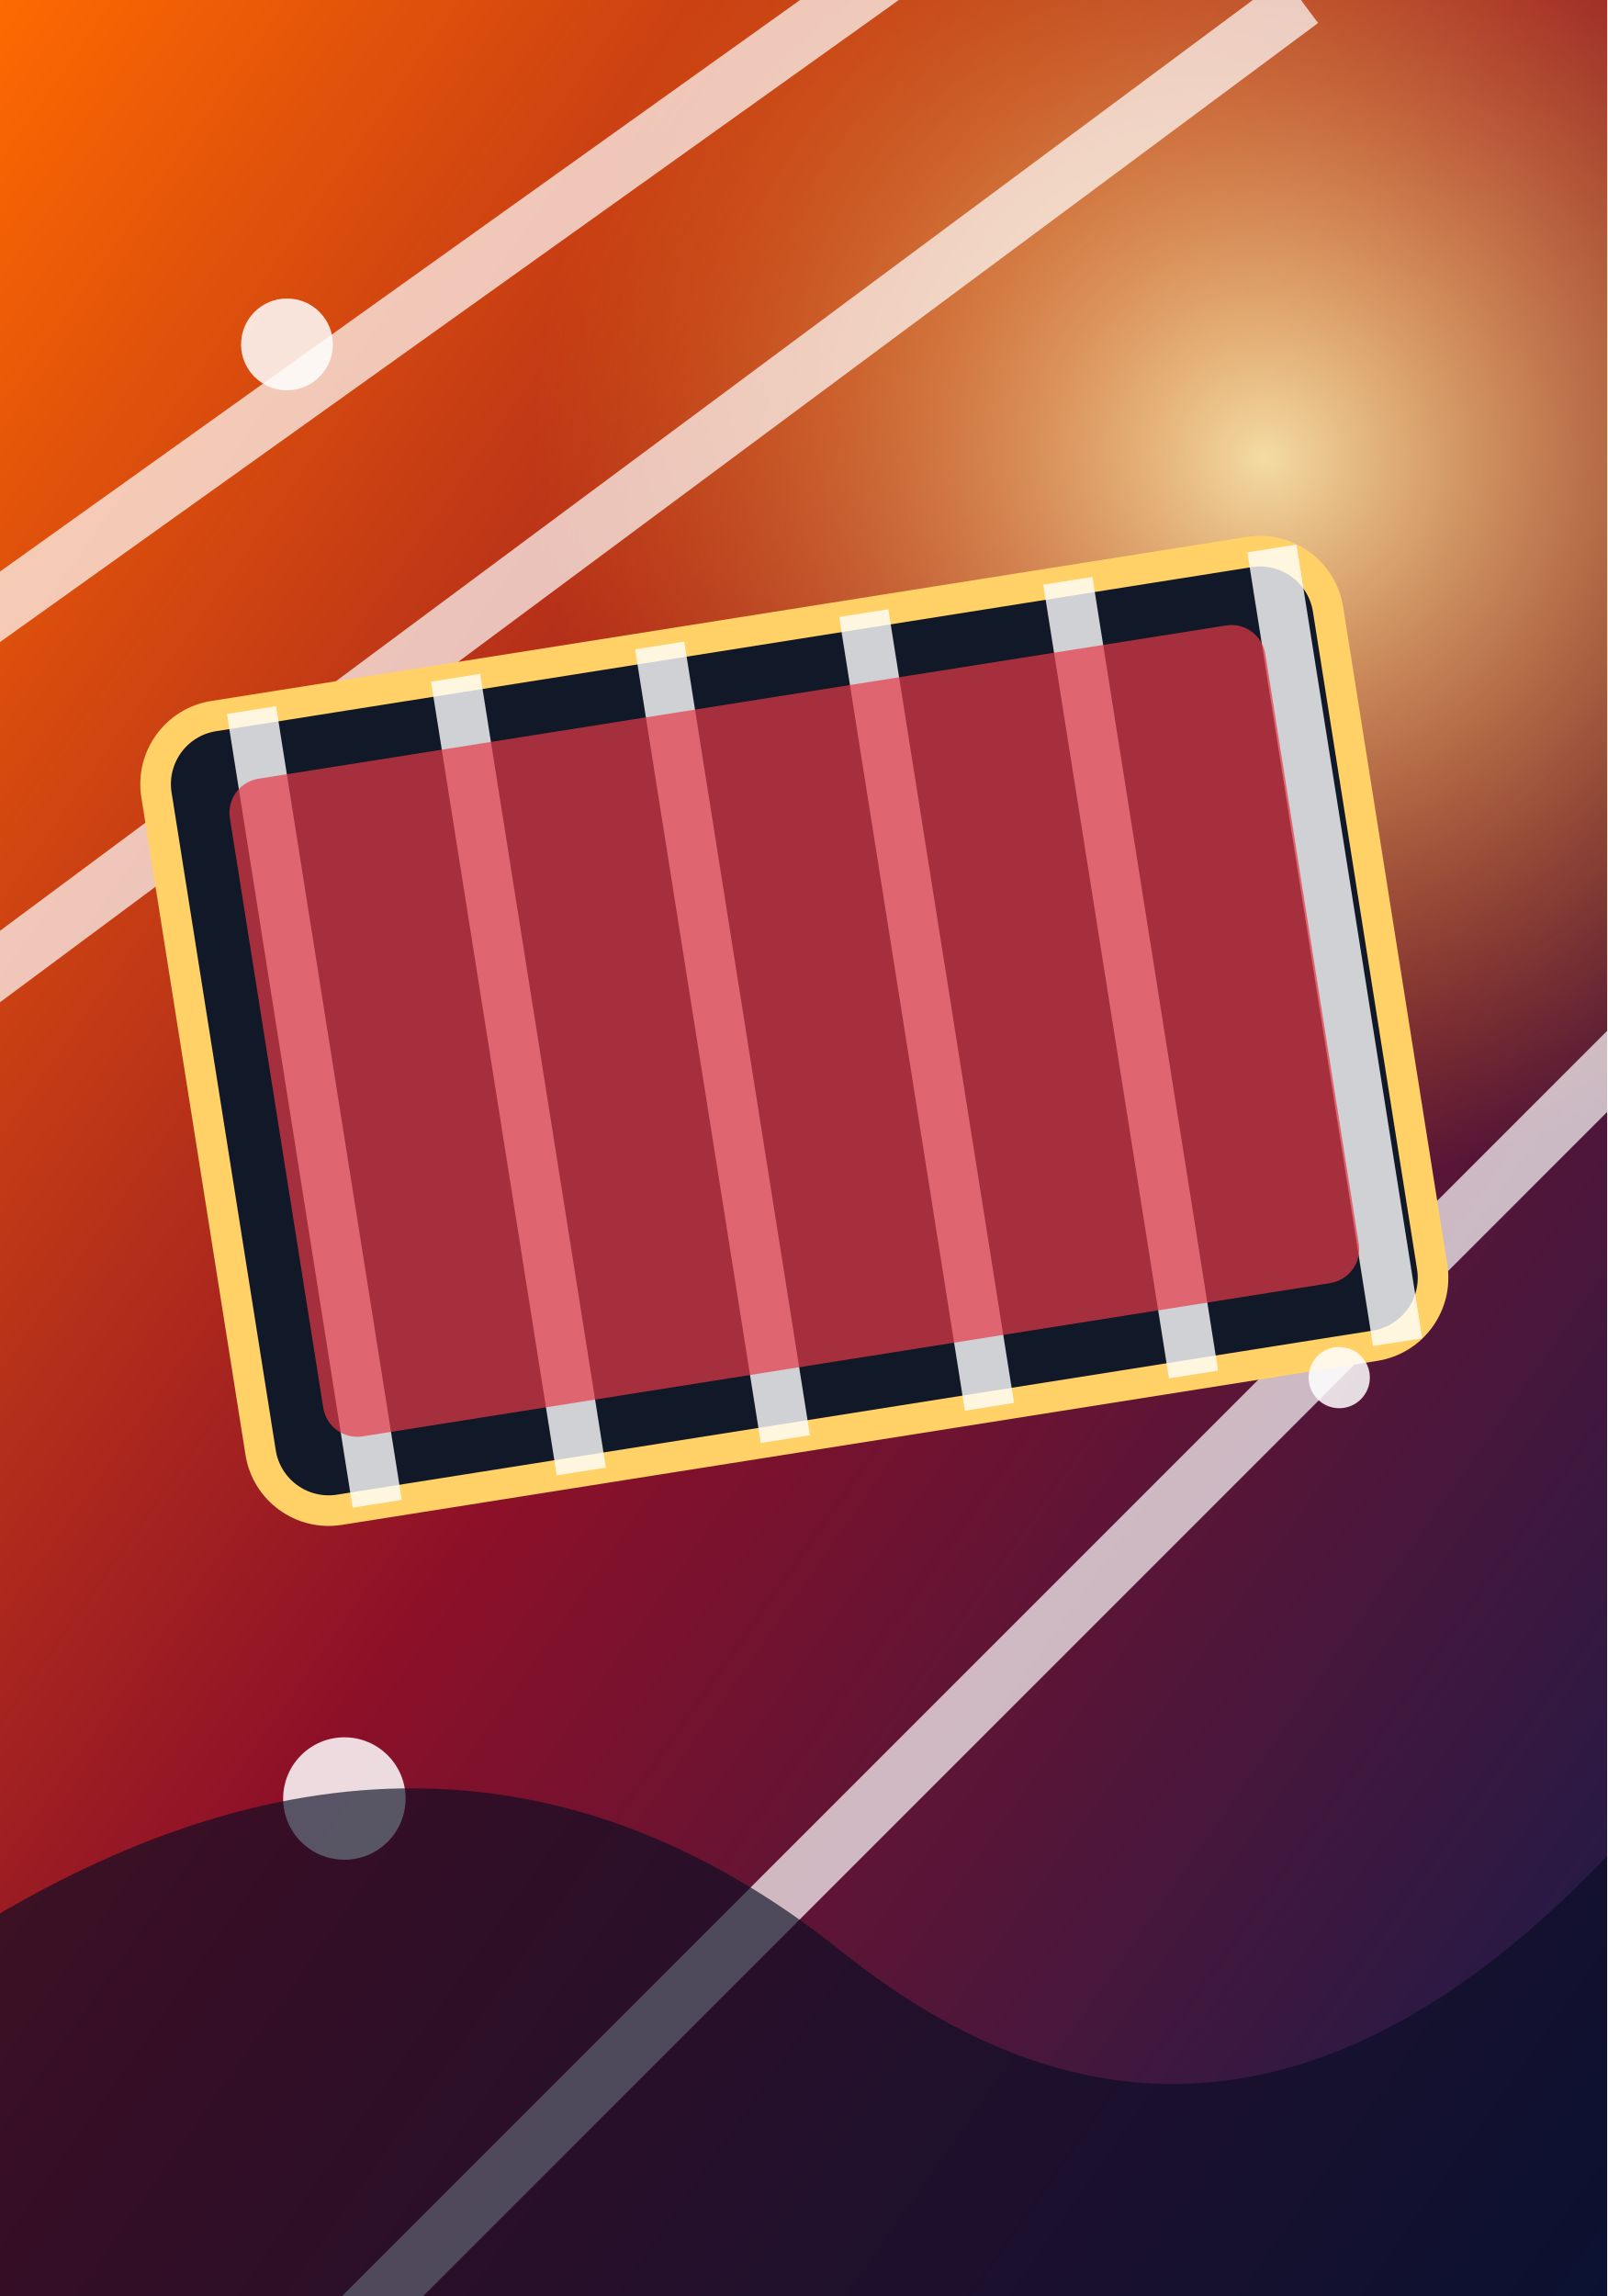
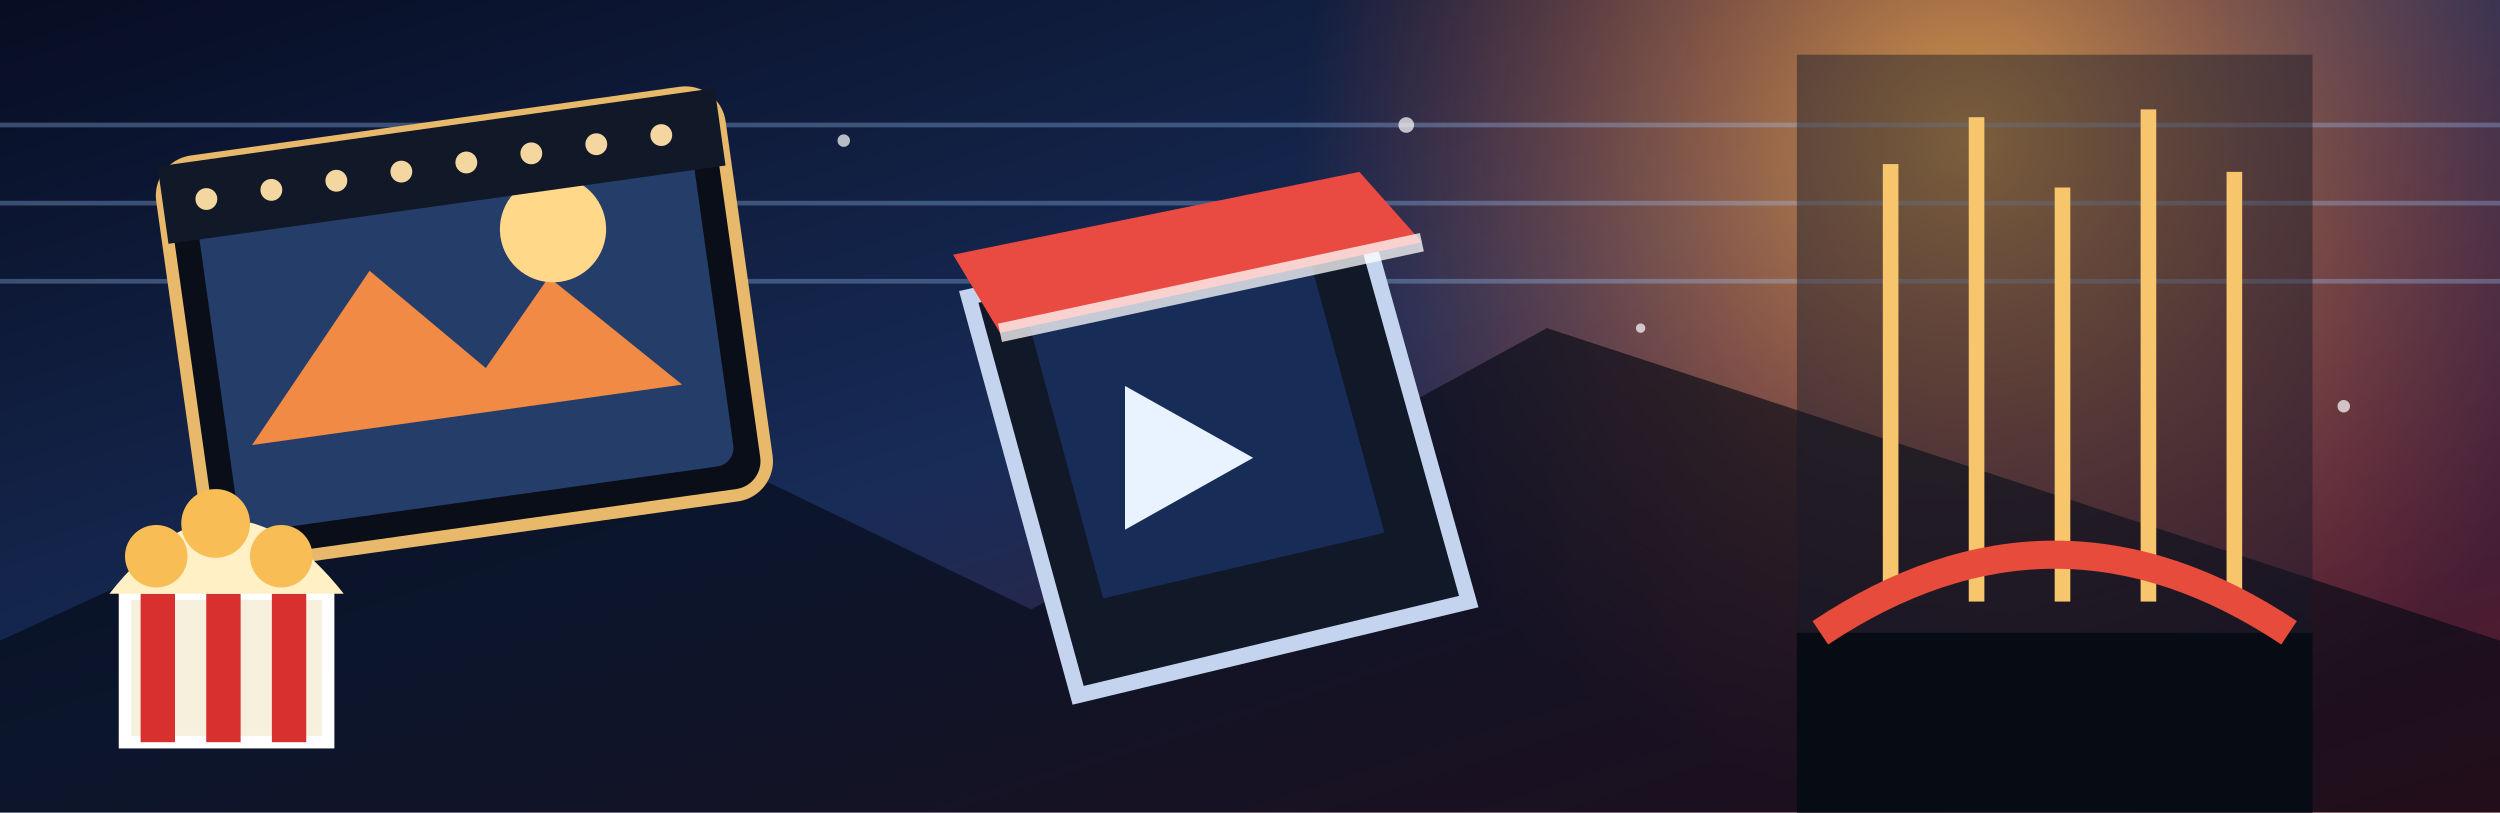
- <svg xmlns="http://www.w3.org/2000/svg" viewBox="0 0 420 600">
+ <svg xmlns="http://www.w3.org/2000/svg" viewBox="0 0 1600 520" preserveAspectRatio="xMidYMid slice">
  <defs>
-     <linearGradient id="g" x2="1" y2="1">
-       <stop stop-color="#ff6a00" />
-       <stop offset=".48" stop-color="#8d1028" />
-       <stop offset="1" stop-color="#101c4b" />
+     <linearGradient id="bg" x2="1" y2="1">
+       <stop stop-color="#070d22" />
+       <stop offset=".48" stop-color="#182c58" />
+       <stop offset="1" stop-color="#5b1725" />
    </linearGradient>
-     <radialGradient id="l">
-       <stop stop-color="#fff2b0" stop-opacity=".9" />
-       <stop offset="1" stop-color="#ff9b00" stop-opacity="0" />
+     <radialGradient id="glow">
+       <stop stop-color="#ffb347" stop-opacity=".8" />
+       <stop offset="1" stop-color="#ff5a36" stop-opacity="0" />
    </radialGradient>
+     <linearGradient id="gold" x2="0" y2="1">
+       <stop stop-color="#ffe6a1" />
+       <stop offset="1" stop-color="#9a4b18" />
+     </linearGradient>
  </defs>
-   <rect width="420" height="600" fill="url(#g)" />
-   <circle cx="330" cy="120" r="190" fill="url(#l)" />
-   <g fill="none" stroke="#fff" stroke-width="15" opacity=".7">
-     <path d="M-30 180L250 -20M-10 260L340 0M80 620L450 250" />
+   <rect width="1600" height="520" fill="url(#bg)" />
+   <circle cx="1260" cy="90" r="430" fill="url(#glow)" />
+   <path d="M0 410L360 245 660 390 990 210 1600 410V520H0Z" fill="#050914" opacity=".65" />
+   <g opacity=".32" stroke="#9cc9ff" stroke-width="3">
+     <path d="M0 80H1600M0 130H1600M0 180H1600" />
  </g>
-   <g transform="translate(55 165) rotate(-9 150 120)">
-     <rect width="310" height="210" rx="18" fill="#111827" stroke="#ffd166" stroke-width="8" />
-     <path d="M28 0v210M82 0v210M136 0v210M190 0v210M244 0v210M298 0v210" stroke="#fff" stroke-width="13" opacity=".8" />
-     <rect x="18" y="18" width="274" height="174" rx="9" fill="#e63946" opacity=".7" />
+   <g transform="translate(120 80) rotate(-8 180 150)">
+     <rect width="360" height="260" rx="22" fill="#090e19" stroke="#e8b96a" stroke-width="8" />
+     <rect x="20" y="20" width="320" height="220" rx="12" fill="#243d69" />
+     <path d="M35 185L125 85l65 72 48-52 75 80z" fill="#f08a45" />
+     <circle cx="245" cy="75" r="34" fill="#ffd88a" />
+     <path d="M0 0h360v50H0z" fill="#111827" />
+     <g fill="#f4d7a0">
+       <circle cx="28" cy="25" r="7" />
+       <circle cx="70" cy="25" r="7" />
+       <circle cx="112" cy="25" r="7" />
+       <circle cx="154" cy="25" r="7" />
+       <circle cx="196" cy="25" r="7" />
+       <circle cx="238" cy="25" r="7" />
+       <circle cx="280" cy="25" r="7" />
+       <circle cx="322" cy="25" r="7" />
+     </g>
  </g>
-   <g fill="#fff" opacity=".85">
-     <circle cx="75" cy="90" r="12" />
-     <circle cx="350" cy="360" r="8" />
-     <circle cx="90" cy="470" r="16" />
+   <g transform="translate(620 135)">
+     <path d="M0 55L250 0l70 250L70 310z" fill="#111827" stroke="#c5d4ee" stroke-width="10" />
+     <path d="M38 70l180-40 48 176-180 42z" fill="#182c58" />
+     <path d="M100 112l0 92 82-46z" fill="#e9f2ff" />
+     <path d="M-10 28L250 -25 290 20 20 78z" fill="#e94b42" />
+     <path d="M20 78L290 20" stroke="#fff" stroke-width="12" opacity=".75" />
  </g>
-   <path d="M0 500Q120 430 220 510T420 485V600H0Z" fill="#080d24" opacity=".65" />
+   <g transform="translate(1150 35)">
+     <path d="M0 0h330v485H0z" fill="#111827" opacity=".45" />
+     <g fill="#f7c56b">
+       <path d="M55 70h10v280H55zM110 40h10v310h-10zM165 85h10v265h-10zM220 35h10v315h-10zM275 75h10v275h-10z" />
+     </g>
+     <path d="M0 370h330v115H0z" fill="#070b14" />
+     <path d="M15 370q150-100 300 0" fill="none" stroke="#e74b3c" stroke-width="18" />
+   </g>
+   <g transform="translate(80 380)">
+     <path d="M0 0h130v95H0z" fill="#f6f0dd" />
+     <path d="M0 0h130v95H0z" fill="none" stroke="#fff" stroke-width="8" />
+     <g fill="#d82f2f">
+       <path d="M10 0h22v95H10zM52 0h22v95H52zM94 0h22v95H94z" />
+     </g>
+     <path d="M-10 0q75-95 150 0" fill="#fff0c5" />
+     <g fill="#f8bd55">
+       <circle cx="20" cy="-24" r="20" />
+       <circle cx="58" cy="-45" r="22" />
+       <circle cx="100" cy="-24" r="20" />
+     </g>
+   </g>
+   <g fill="#fff" opacity=".7">
+     <circle cx="540" cy="90" r="4" />
+     <circle cx="900" cy="80" r="5" />
+     <circle cx="1050" cy="210" r="3" />
+     <circle cx="1500" cy="260" r="4" />
+   </g>
</svg>
